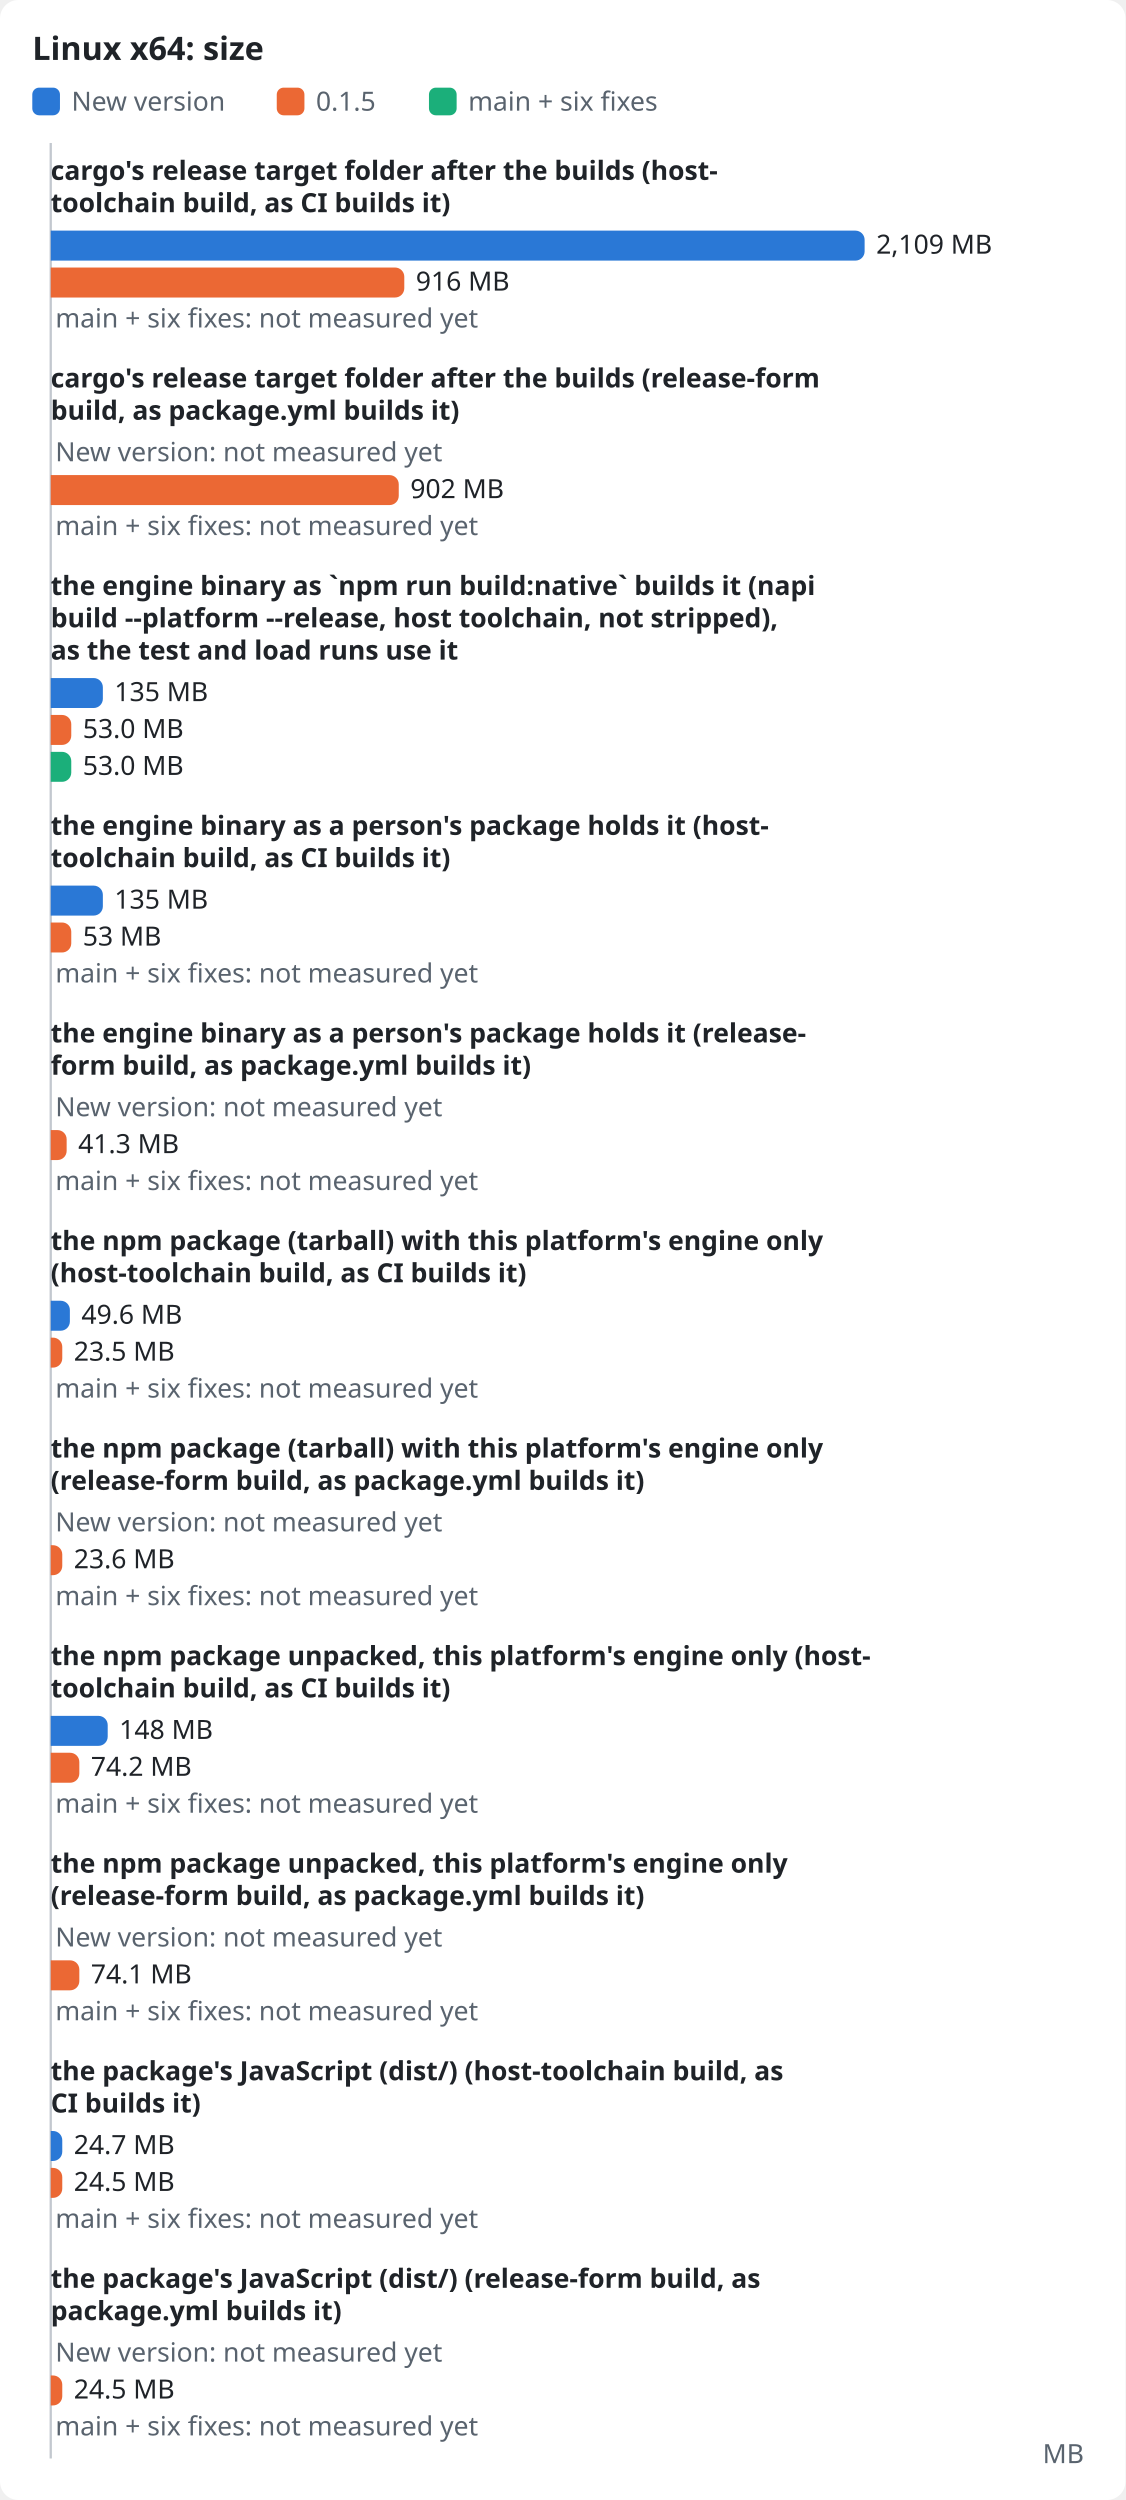
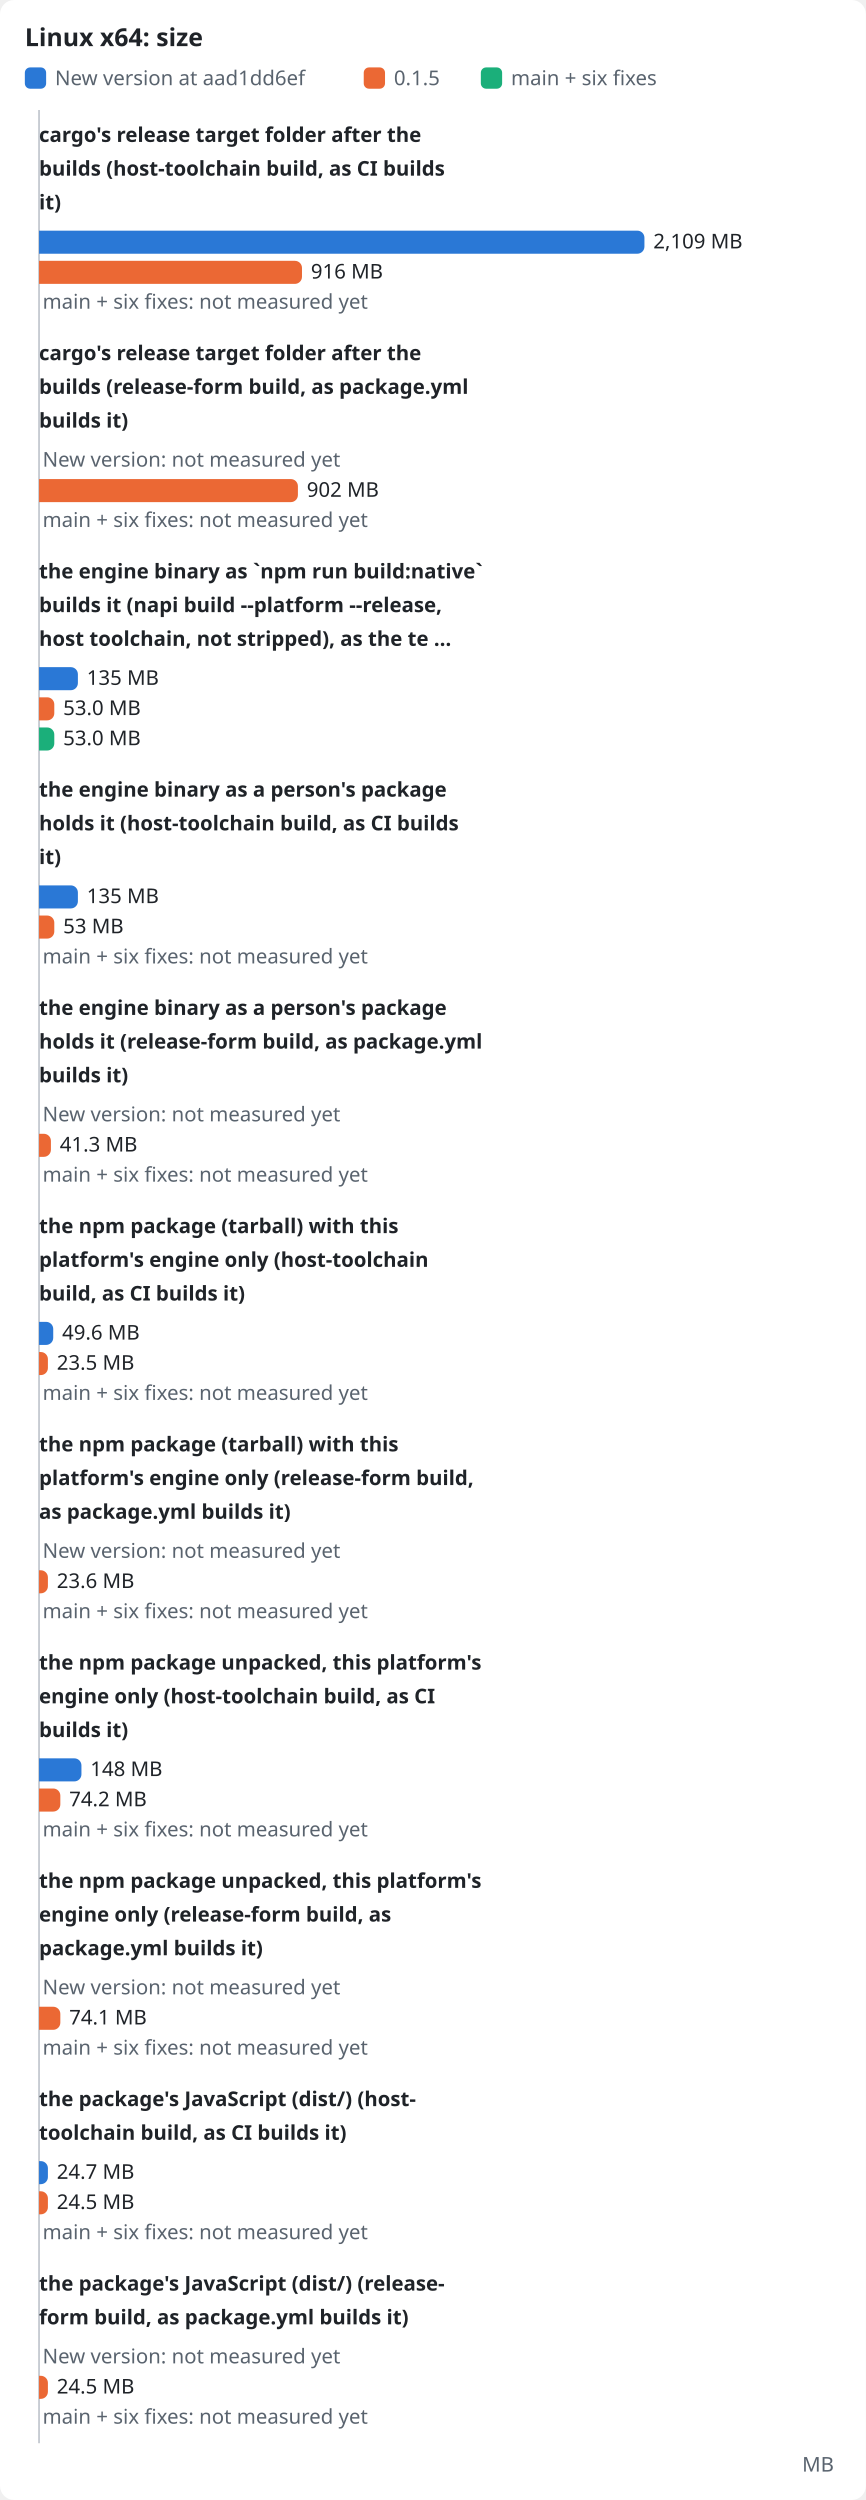
- <svg xmlns="http://www.w3.org/2000/svg" viewBox="0 0 488 1084" width="488" height="1084" role="img" aria-labelledby="title desc">
+ <svg xmlns="http://www.w3.org/2000/svg" viewBox="0 0 488 1409" width="488" height="1409" role="img" aria-labelledby="title desc">
  <style>text{font:12.5px -apple-system,BlinkMacSystemFont,"Segoe UI","Noto Sans",Helvetica,Arial,sans-serif} .hl{paint-order:stroke;stroke-width:3px;stroke-linejoin:round} .smalltext{font-size:11.5px} .b{font-weight:600} .ttl{font-size:14px;font-weight:600} .ln{fill:none;stroke-width:2;stroke-linejoin:round;stroke-linecap:round} .wk{stroke-width:1.25;fill:none} .ref{stroke-width:1.5;stroke-dasharray:3 2;fill:none} .ax{stroke-width:1;fill:none} .gr{stroke-width:1;fill:none} .nmk{fill:none;stroke-width:1.25;stroke-dasharray:2 2} .zone{stroke:none}
- text{fill:#1f2328} .plate{fill:#ffffff} .hl{stroke:#ffffff} .muted{fill:#59636e} .sn{fill:#2a78d6} .sp{fill:#eb6834} .sb{fill:#1baf7a} .ln.sn{stroke:#2a78d6} .ln.sp{stroke:#eb6834} .ln.sb{stroke:#1baf7a} .wk{stroke:#59636e} .ref{stroke:#cf222e} .ax{stroke:#c3c8cf} .gr{stroke:#e1e4e8} .gd{fill:#1a7f37} .bd{fill:#cf222e} .sm{fill:#59636e} .nmk{stroke:#59636e} .zone{fill:#f0f1f3}
- @media (prefers-color-scheme:dark){text{fill:#e6edf3} .plate{fill:#0d1117} .hl{stroke:#0d1117} .muted{fill:#9198a1} .sn{fill:#3987e5} .sp{fill:#d95926} .sb{fill:#199e70} .ln.sn{stroke:#3987e5} .ln.sp{stroke:#d95926} .ln.sb{stroke:#199e70} .wk{stroke:#9198a1} .ref{stroke:#f85149} .ax{stroke:#3d444d} .gr{stroke:#262c36} .gd{fill:#3fb950} .bd{fill:#f85149} .sm{fill:#9198a1} .nmk{stroke:#9198a1} .zone{fill:#1c2129}}</style>
+ text{fill:#1f2328} .plate{fill:#ffffff} .hl{stroke:#ffffff} .muted{fill:#59636e} .sn{fill:#2a78d6} .sp{fill:#eb6834} .sb{fill:#1baf7a} .sh{fill:#8250df} .ln.sn{stroke:#2a78d6} .ln.sp{stroke:#eb6834} .ln.sb{stroke:#1baf7a} .wk{stroke:#59636e} .ref{stroke:#cf222e} .ax{stroke:#c3c8cf} .gr{stroke:#e1e4e8} .gd{fill:#1a7f37} .bd{fill:#cf222e} .sm{fill:#59636e} .nmk{stroke:#59636e} .zone{fill:#f0f1f3}
+ @media (prefers-color-scheme:dark){text{fill:#e6edf3} .plate{fill:#0d1117} .hl{stroke:#0d1117} .muted{fill:#9198a1} .sn{fill:#3987e5} .sp{fill:#d95926} .sb{fill:#199e70} .sh{fill:#a371f7} .ln.sn{stroke:#3987e5} .ln.sp{stroke:#d95926} .ln.sb{stroke:#199e70} .wk{stroke:#9198a1} .ref{stroke:#f85149} .ax{stroke:#3d444d} .gr{stroke:#262c36} .gd{fill:#3fb950} .bd{fill:#f85149} .sm{fill:#9198a1} .nmk{stroke:#9198a1} .zone{fill:#1c2129}}</style>
  <rect class="plate" width="100%" height="100%" rx="8" />
  <text class="ttl" x="14" y="26">Linux x64: size</text>
  <g transform="translate(14 38)">
    <rect class="sn" x="0" y="0" width="12" height="12" rx="3" />
-     <text class="muted smalltext" x="17" y="10">New version</text>
-     <rect class="sp" x="106" y="0" width="12" height="12" rx="3" />
-     <text class="muted smalltext" x="123" y="10">0.1.5</text>
-     <rect class="sb" x="172" y="0" width="12" height="12" rx="3" />
-     <text class="muted smalltext" x="189" y="10">main + six fixes</text>
+     <text class="muted smalltext" x="17" y="10">New version at aad1dd6ef</text>
+     <rect class="sp" x="191" y="0" width="12" height="12" rx="3" />
+     <text class="muted smalltext" x="208" y="10">0.1.5</text>
+     <rect class="sb" x="257" y="0" width="12" height="12" rx="3" />
+     <text class="muted smalltext" x="274" y="10">main + six fixes</text>
  </g>
  <g transform="translate(14 60)">
-     <path class="ax" d="M8 2V1006" />
-     <text class="b smalltext" x="8" y="18">cargo's release target folder after the builds (host-</text>
-     <text class="b smalltext" x="8" y="32">toolchain build, as CI builds it)</text>
+     <path class="ax" d="M8 2V1317" />
+     <text class="b smalltext" x="8" y="20">cargo's release target folder after the</text>
+     <text class="b smalltext" x="8" y="39">builds (host-toolchain build, as CI builds</text>
+     <text class="b smalltext" x="8" y="58">it)</text>
    <g>
-       <path class="sn" d="M8 40h348.9a4 4 0 0 1 4 4v5a4 4 0 0 1 -4 4h-348.9z" />
-       <text class="smalltext hl" x="365.9" y="50">2,109 MB</text>
+       <path class="sn" d="M8 70h337.2a4 4 0 0 1 4 4v5a4 4 0 0 1 -4 4h-337.2z" />
+       <text class="smalltext hl" x="354.2" y="80">2,109 MB</text>
    </g>
    <g>
-       <path class="sp" d="M8 56h149.3a4 4 0 0 1 4 4v5a4 4 0 0 1 -4 4h-149.3z" />
-       <text class="smalltext hl" x="166.3" y="66">916 MB</text>
+       <path class="sp" d="M8 87h144.2a4 4 0 0 1 4 4v5a4 4 0 0 1 -4 4h-144.2z" />
+       <text class="smalltext hl" x="161.2" y="97">916 MB</text>
    </g>
-     <text class="muted smalltext" x="10" y="82">main + six fixes: not measured yet</text>
-     <text class="b smalltext" x="8" y="108">cargo's release target folder after the builds (release-form</text>
-     <text class="b smalltext" x="8" y="122">build, as package.yml builds it)</text>
-     <text class="muted smalltext" x="10" y="140">New version: not measured yet</text>
+     <text class="muted smalltext" x="10" y="114">main + six fixes: not measured yet</text>
+     <text class="b smalltext" x="8" y="143">cargo's release target folder after the</text>
+     <text class="b smalltext" x="8" y="162">builds (release-form build, as package.yml</text>
+     <text class="b smalltext" x="8" y="181">builds it)</text>
+     <text class="muted smalltext" x="10" y="203">New version: not measured yet</text>
    <g>
-       <path class="sp" d="M8 146h146.9a4 4 0 0 1 4 4v5a4 4 0 0 1 -4 4h-146.9z" />
-       <text class="smalltext hl" x="163.9" y="156">902 MB</text>
+       <path class="sp" d="M8 210h141.9a4 4 0 0 1 4 4v5a4 4 0 0 1 -4 4h-141.9z" />
+       <text class="smalltext hl" x="158.9" y="220">902 MB</text>
    </g>
-     <text class="muted smalltext" x="10" y="172">main + six fixes: not measured yet</text>
-     <text class="b smalltext" x="8" y="198">the engine binary as `npm run build:native` builds it (napi</text>
-     <text class="b smalltext" x="8" y="212">build --platform --release, host toolchain, not stripped),</text>
-     <text class="b smalltext" x="8" y="226">as the test and load runs use it</text>
+     <text class="muted smalltext" x="10" y="237">main + six fixes: not measured yet</text>
+     <text class="b smalltext" x="8" y="266">the engine binary as `npm run build:native`</text>
+     <text class="b smalltext" x="8" y="285">builds it (napi build --platform --release,</text>
+     <text class="b smalltext" x="8" y="304">host toolchain, not stripped), as the te ...</text>
    <g>
-       <path class="sn" d="M8 234h18.6a4 4 0 0 1 4 4v5a4 4 0 0 1 -4 4h-18.6z" />
-       <text class="smalltext hl" x="35.6" y="244">135 MB</text>
+       <path class="sn" d="M8 316h17.9a4 4 0 0 1 4 4v5a4 4 0 0 1 -4 4h-17.9z" />
+       <text class="smalltext hl" x="34.9" y="326">135 MB</text>
    </g>
    <g>
-       <path class="sp" d="M8 250h4.9a4 4 0 0 1 4 4v5a4 4 0 0 1 -4 4h-4.9z" />
-       <text class="smalltext hl" x="21.9" y="260">53.0 MB</text>
+       <path class="sp" d="M8 333h4.6a4 4 0 0 1 4 4v5a4 4 0 0 1 -4 4h-4.6z" />
+       <text class="smalltext hl" x="21.6" y="343">53.0 MB</text>
    </g>
    <g>
-       <path class="sb" d="M8 266h4.9a4 4 0 0 1 4 4v5a4 4 0 0 1 -4 4h-4.9z" />
-       <text class="smalltext hl" x="21.9" y="276">53.0 MB</text>
+       <path class="sb" d="M8 350h4.6a4 4 0 0 1 4 4v5a4 4 0 0 1 -4 4h-4.6z" />
+       <text class="smalltext hl" x="21.6" y="360">53.0 MB</text>
    </g>
-     <text class="b smalltext" x="8" y="302">the engine binary as a person's package holds it (host-</text>
-     <text class="b smalltext" x="8" y="316">toolchain build, as CI builds it)</text>
+     <text class="b smalltext" x="8" y="389">the engine binary as a person's package</text>
+     <text class="b smalltext" x="8" y="408">holds it (host-toolchain build, as CI builds</text>
+     <text class="b smalltext" x="8" y="427">it)</text>
    <g>
-       <path class="sn" d="M8 324h18.6a4 4 0 0 1 4 4v5a4 4 0 0 1 -4 4h-18.6z" />
-       <text class="smalltext hl" x="35.6" y="334">135 MB</text>
+       <path class="sn" d="M8 439h17.9a4 4 0 0 1 4 4v5a4 4 0 0 1 -4 4h-17.9z" />
+       <text class="smalltext hl" x="34.9" y="449">135 MB</text>
    </g>
    <g>
-       <path class="sp" d="M8 340h4.9a4 4 0 0 1 4 4v5a4 4 0 0 1 -4 4h-4.9z" />
-       <text class="smalltext hl" x="21.9" y="350">53 MB</text>
+       <path class="sp" d="M8 456h4.6a4 4 0 0 1 4 4v5a4 4 0 0 1 -4 4h-4.6z" />
+       <text class="smalltext hl" x="21.6" y="466">53 MB</text>
    </g>
-     <text class="muted smalltext" x="10" y="366">main + six fixes: not measured yet</text>
-     <text class="b smalltext" x="8" y="392">the engine binary as a person's package holds it (release-</text>
-     <text class="b smalltext" x="8" y="406">form build, as package.yml builds it)</text>
-     <text class="muted smalltext" x="10" y="424">New version: not measured yet</text>
+     <text class="muted smalltext" x="10" y="483">main + six fixes: not measured yet</text>
+     <text class="b smalltext" x="8" y="512">the engine binary as a person's package</text>
+     <text class="b smalltext" x="8" y="531">holds it (release-form build, as package.yml</text>
+     <text class="b smalltext" x="8" y="550">builds it)</text>
+     <text class="muted smalltext" x="10" y="572">New version: not measured yet</text>
    <g>
-       <path class="sp" d="M8 430h2.9a4 4 0 0 1 4 4v5a4 4 0 0 1 -4 4h-2.9z" />
-       <text class="smalltext hl" x="19.9" y="440">41.3 MB</text>
+       <path class="sp" d="M8 579h2.7a4 4 0 0 1 4 4v5a4 4 0 0 1 -4 4h-2.7z" />
+       <text class="smalltext hl" x="19.7" y="589">41.3 MB</text>
    </g>
-     <text class="muted smalltext" x="10" y="456">main + six fixes: not measured yet</text>
-     <text class="b smalltext" x="8" y="482">the npm package (tarball) with this platform's engine only</text>
-     <text class="b smalltext" x="8" y="496">(host-toolchain build, as CI builds it)</text>
+     <text class="muted smalltext" x="10" y="606">main + six fixes: not measured yet</text>
+     <text class="b smalltext" x="8" y="635">the npm package (tarball) with this</text>
+     <text class="b smalltext" x="8" y="654">platform's engine only (host-toolchain</text>
+     <text class="b smalltext" x="8" y="673">build, as CI builds it)</text>
    <g>
-       <path class="sn" d="M8 504h4.3a4 4 0 0 1 4 4v5a4 4 0 0 1 -4 4h-4.3z" />
-       <text class="smalltext hl" x="21.3" y="514">49.6 MB</text>
+       <path class="sn" d="M8 685h4.0a4 4 0 0 1 4 4v5a4 4 0 0 1 -4 4h-4.0z" />
+       <text class="smalltext hl" x="21.0" y="695">49.6 MB</text>
    </g>
    <g>
-       <path class="sp" d="M8 520h1.0a4 4 0 0 1 4 4v5a4 4 0 0 1 -4 4h-1.0z" />
-       <text class="smalltext hl" x="18.0" y="530">23.5 MB</text>
+       <path class="sp" d="M8 702h1.0a4 4 0 0 1 4 4v5a4 4 0 0 1 -4 4h-1.0z" />
+       <text class="smalltext hl" x="18.0" y="712">23.5 MB</text>
    </g>
-     <text class="muted smalltext" x="10" y="546">main + six fixes: not measured yet</text>
-     <text class="b smalltext" x="8" y="572">the npm package (tarball) with this platform's engine only</text>
-     <text class="b smalltext" x="8" y="586">(release-form build, as package.yml builds it)</text>
-     <text class="muted smalltext" x="10" y="604">New version: not measured yet</text>
+     <text class="muted smalltext" x="10" y="729">main + six fixes: not measured yet</text>
+     <text class="b smalltext" x="8" y="758">the npm package (tarball) with this</text>
+     <text class="b smalltext" x="8" y="777">platform's engine only (release-form build,</text>
+     <text class="b smalltext" x="8" y="796">as package.yml builds it)</text>
+     <text class="muted smalltext" x="10" y="818">New version: not measured yet</text>
    <g>
-       <path class="sp" d="M8 610h1.0a4 4 0 0 1 4 4v5a4 4 0 0 1 -4 4h-1.0z" />
-       <text class="smalltext hl" x="18.0" y="620">23.6 MB</text>
+       <path class="sp" d="M8 825h1.0a4 4 0 0 1 4 4v5a4 4 0 0 1 -4 4h-1.0z" />
+       <text class="smalltext hl" x="18.0" y="835">23.6 MB</text>
    </g>
-     <text class="muted smalltext" x="10" y="636">main + six fixes: not measured yet</text>
-     <text class="b smalltext" x="8" y="662">the npm package unpacked, this platform's engine only (host-</text>
-     <text class="b smalltext" x="8" y="676">toolchain build, as CI builds it)</text>
+     <text class="muted smalltext" x="10" y="852">main + six fixes: not measured yet</text>
+     <text class="b smalltext" x="8" y="881">the npm package unpacked, this platform's</text>
+     <text class="b smalltext" x="8" y="900">engine only (host-toolchain build, as CI</text>
+     <text class="b smalltext" x="8" y="919">builds it)</text>
    <g>
-       <path class="sn" d="M8 684h20.7a4 4 0 0 1 4 4v5a4 4 0 0 1 -4 4h-20.7z" />
-       <text class="smalltext hl" x="37.7" y="694">148 MB</text>
+       <path class="sn" d="M8 931h19.9a4 4 0 0 1 4 4v5a4 4 0 0 1 -4 4h-19.9z" />
+       <text class="smalltext hl" x="36.9" y="941">148 MB</text>
    </g>
    <g>
-       <path class="sp" d="M8 700h8.4a4 4 0 0 1 4 4v5a4 4 0 0 1 -4 4h-8.4z" />
-       <text class="smalltext hl" x="25.4" y="710">74.2 MB</text>
+       <path class="sp" d="M8 948h8.0a4 4 0 0 1 4 4v5a4 4 0 0 1 -4 4h-8.0z" />
+       <text class="smalltext hl" x="25.0" y="958">74.2 MB</text>
    </g>
-     <text class="muted smalltext" x="10" y="726">main + six fixes: not measured yet</text>
-     <text class="b smalltext" x="8" y="752">the npm package unpacked, this platform's engine only</text>
-     <text class="b smalltext" x="8" y="766">(release-form build, as package.yml builds it)</text>
-     <text class="muted smalltext" x="10" y="784">New version: not measured yet</text>
+     <text class="muted smalltext" x="10" y="975">main + six fixes: not measured yet</text>
+     <text class="b smalltext" x="8" y="1004">the npm package unpacked, this platform's</text>
+     <text class="b smalltext" x="8" y="1023">engine only (release-form build, as</text>
+     <text class="b smalltext" x="8" y="1042">package.yml builds it)</text>
+     <text class="muted smalltext" x="10" y="1064">New version: not measured yet</text>
    <g>
-       <path class="sp" d="M8 790h8.4a4 4 0 0 1 4 4v5a4 4 0 0 1 -4 4h-8.4z" />
-       <text class="smalltext hl" x="25.4" y="800">74.1 MB</text>
+       <path class="sp" d="M8 1071h8.0a4 4 0 0 1 4 4v5a4 4 0 0 1 -4 4h-8.0z" />
+       <text class="smalltext hl" x="25.0" y="1081">74.1 MB</text>
    </g>
-     <text class="muted smalltext" x="10" y="816">main + six fixes: not measured yet</text>
-     <text class="b smalltext" x="8" y="842">the package's JavaScript (dist/) (host-toolchain build, as</text>
-     <text class="b smalltext" x="8" y="856">CI builds it)</text>
+     <text class="muted smalltext" x="10" y="1098">main + six fixes: not measured yet</text>
+     <text class="b smalltext" x="8" y="1127">the package's JavaScript (dist/) (host-</text>
+     <text class="b smalltext" x="8" y="1146">toolchain build, as CI builds it)</text>
    <g>
-       <path class="sn" d="M8 864h1.0a4 4 0 0 1 4 4v5a4 4 0 0 1 -4 4h-1.0z" />
-       <text class="smalltext hl" x="18.0" y="874">24.7 MB</text>
+       <path class="sn" d="M8 1158h1.0a4 4 0 0 1 4 4v5a4 4 0 0 1 -4 4h-1.0z" />
+       <text class="smalltext hl" x="18.0" y="1168">24.7 MB</text>
    </g>
    <g>
-       <path class="sp" d="M8 880h1.0a4 4 0 0 1 4 4v5a4 4 0 0 1 -4 4h-1.0z" />
-       <text class="smalltext hl" x="18.0" y="890">24.5 MB</text>
+       <path class="sp" d="M8 1175h1.0a4 4 0 0 1 4 4v5a4 4 0 0 1 -4 4h-1.0z" />
+       <text class="smalltext hl" x="18.0" y="1185">24.5 MB</text>
    </g>
-     <text class="muted smalltext" x="10" y="906">main + six fixes: not measured yet</text>
-     <text class="b smalltext" x="8" y="932">the package's JavaScript (dist/) (release-form build, as</text>
-     <text class="b smalltext" x="8" y="946">package.yml builds it)</text>
-     <text class="muted smalltext" x="10" y="964">New version: not measured yet</text>
+     <text class="muted smalltext" x="10" y="1202">main + six fixes: not measured yet</text>
+     <text class="b smalltext" x="8" y="1231">the package's JavaScript (dist/) (release-</text>
+     <text class="b smalltext" x="8" y="1250">form build, as package.yml builds it)</text>
+     <text class="muted smalltext" x="10" y="1272">New version: not measured yet</text>
    <g>
-       <path class="sp" d="M8 970h1.0a4 4 0 0 1 4 4v5a4 4 0 0 1 -4 4h-1.0z" />
-       <text class="smalltext hl" x="18.0" y="980">24.5 MB</text>
+       <path class="sp" d="M8 1279h1.0a4 4 0 0 1 4 4v5a4 4 0 0 1 -4 4h-1.0z" />
+       <text class="smalltext hl" x="18.0" y="1289">24.5 MB</text>
    </g>
-     <text class="muted smalltext" x="10" y="996">main + six fixes: not measured yet</text>
-     <text class="muted smalltext" x="456" y="1008" text-anchor="end">MB</text>
+     <text class="muted smalltext" x="10" y="1306">main + six fixes: not measured yet</text>
+     <text class="muted smalltext" x="456" y="1333" text-anchor="end">MB</text>
  </g>
</svg>
